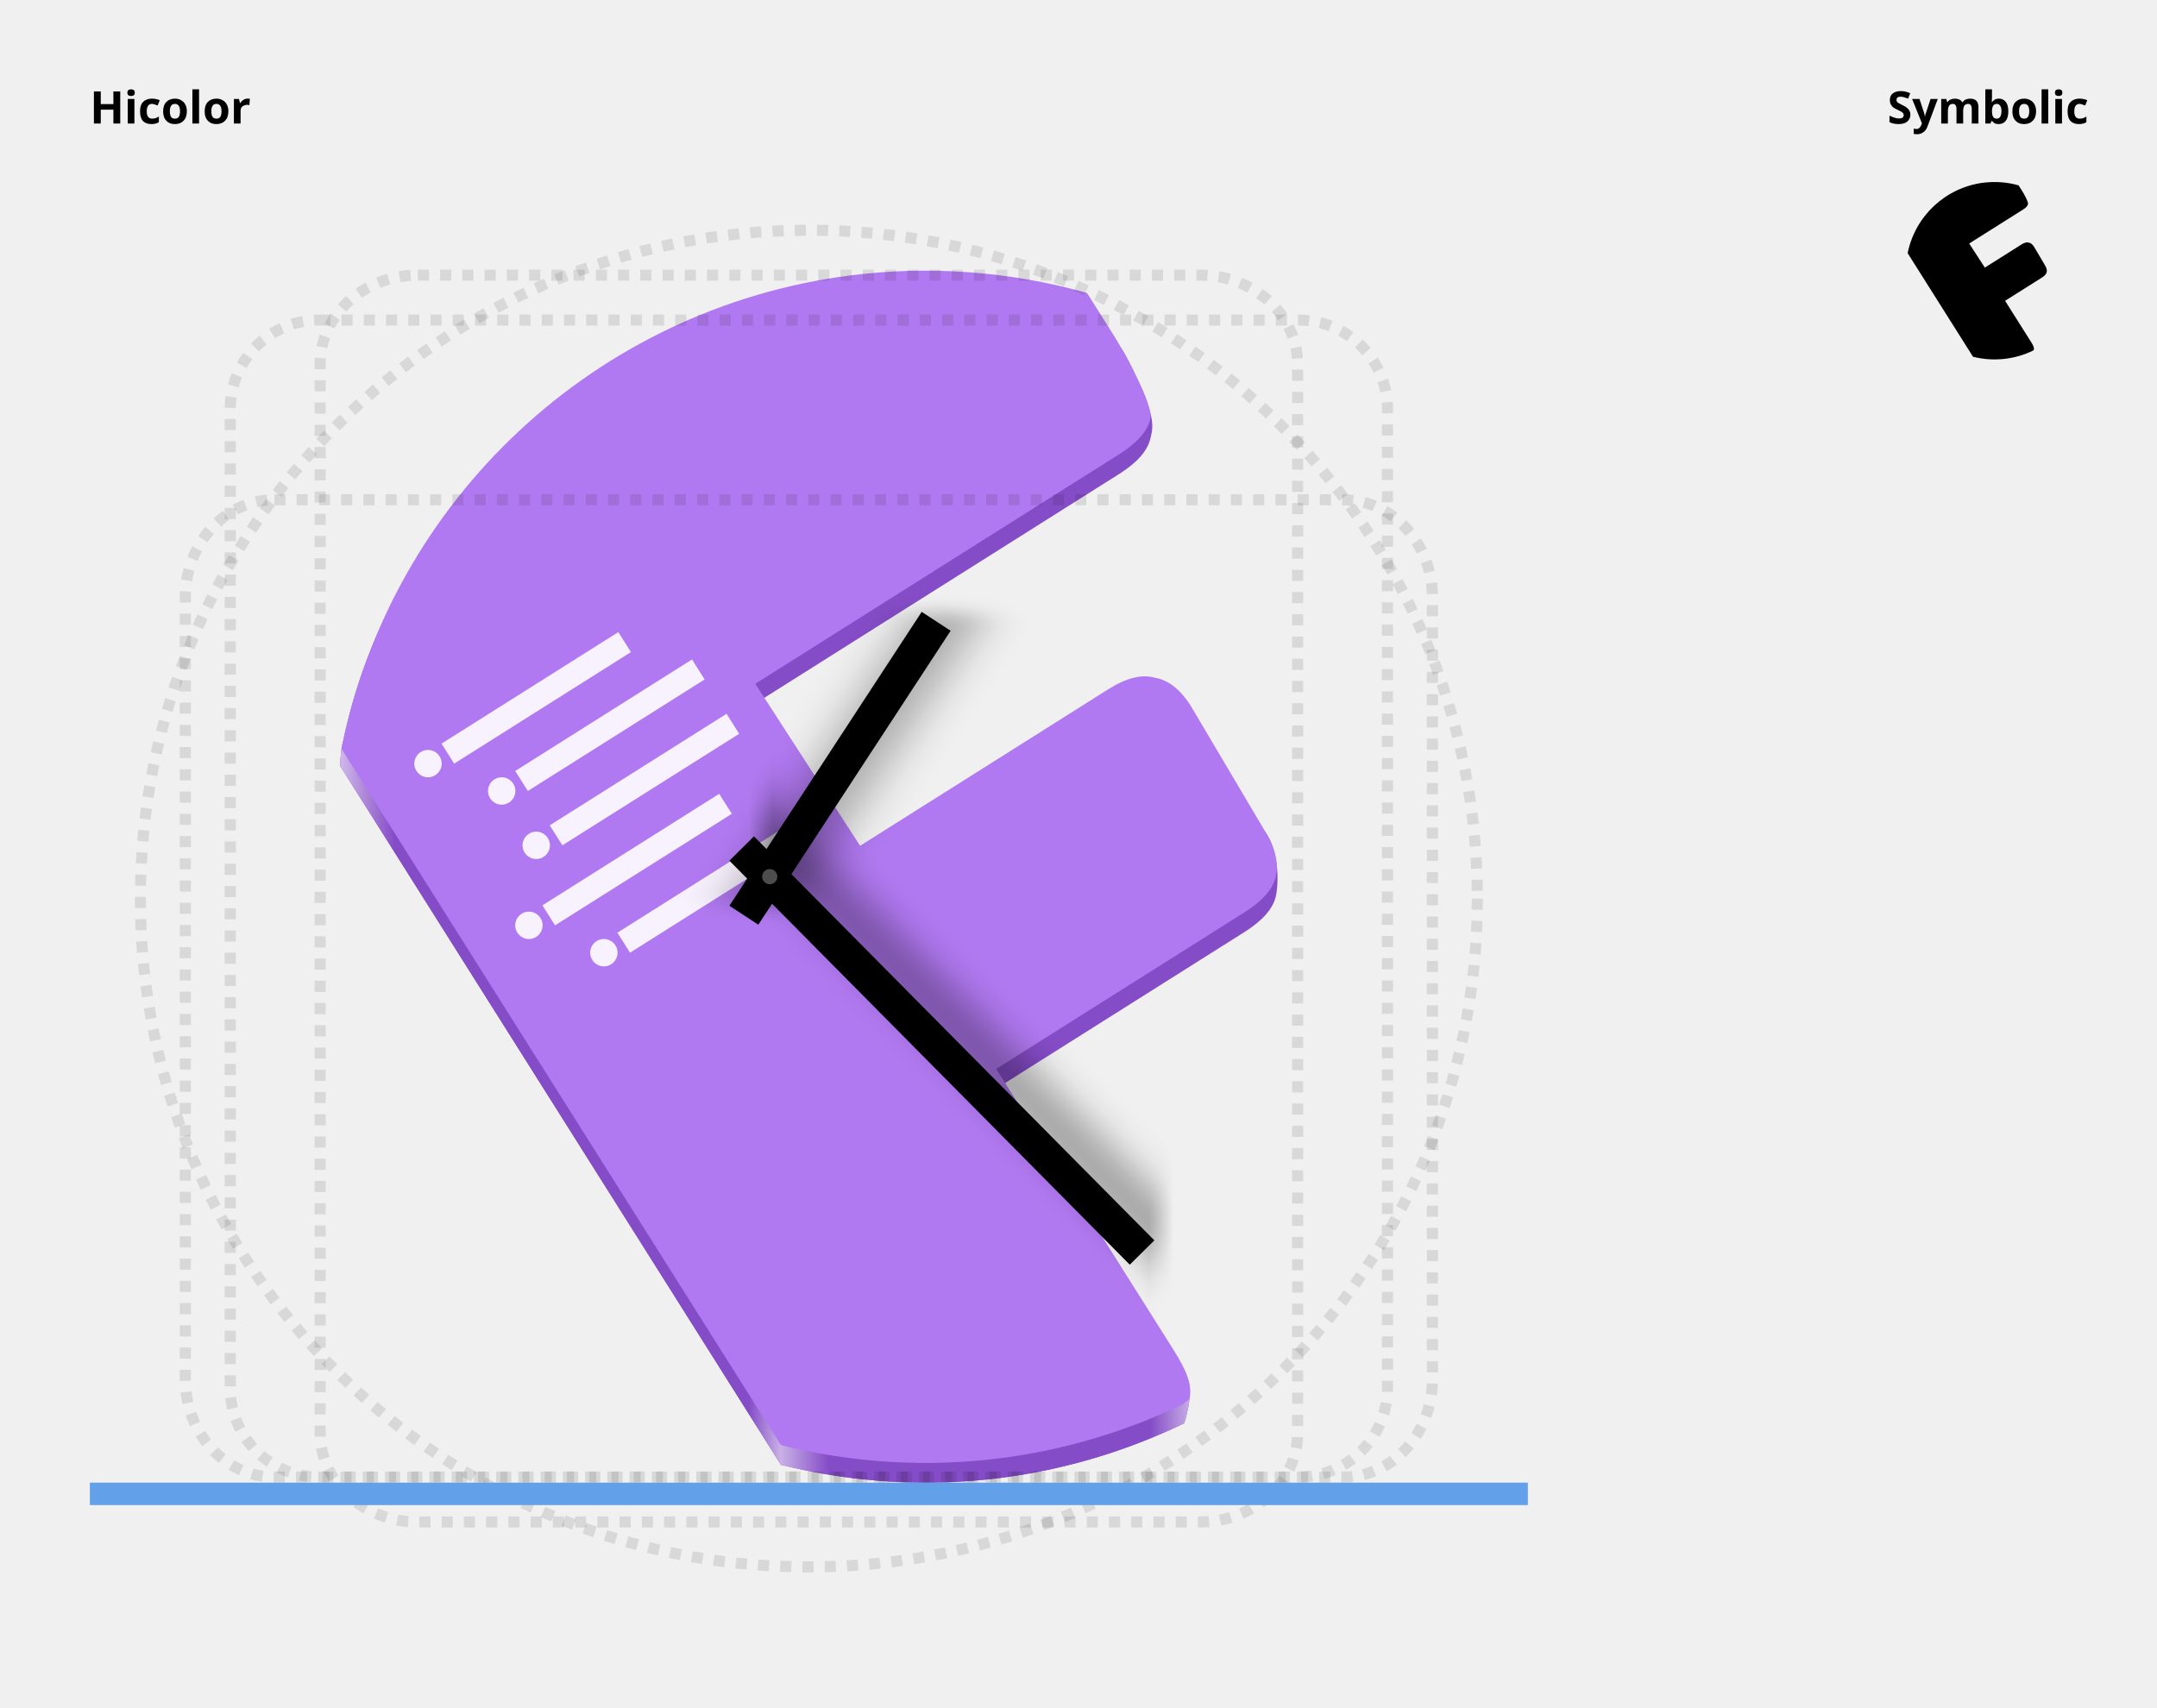
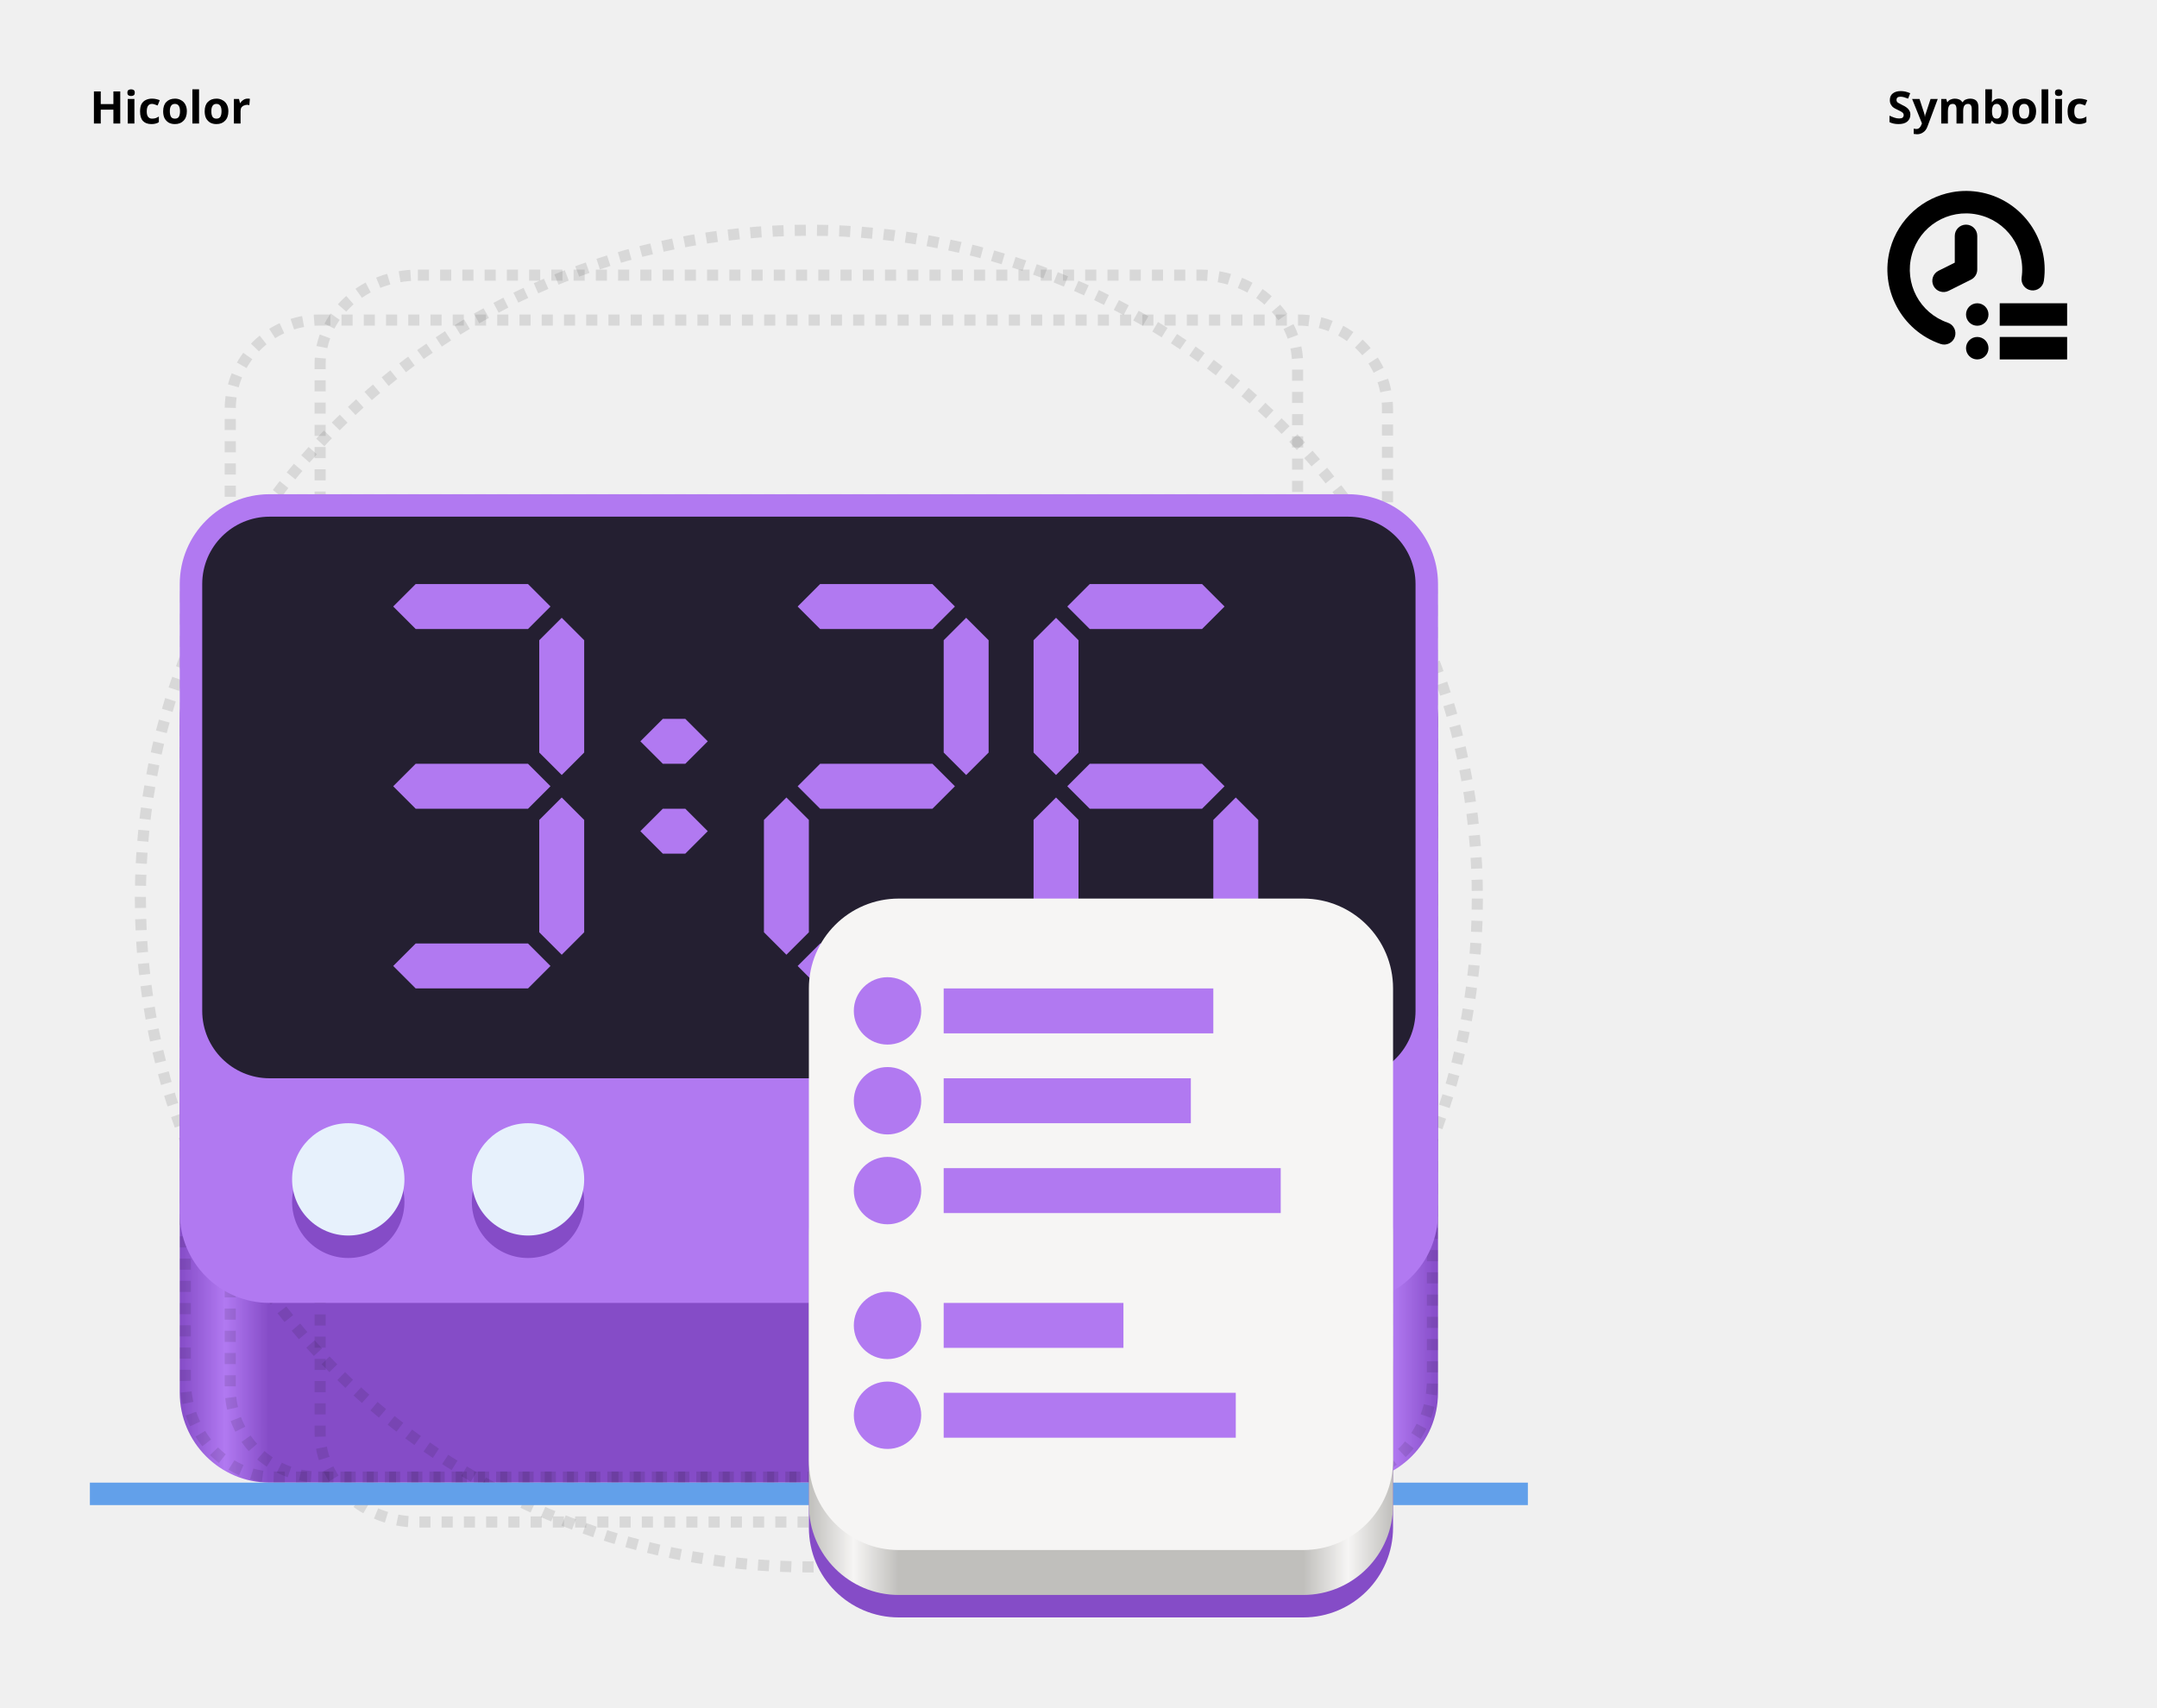
- <svg xmlns="http://www.w3.org/2000/svg" xmlns:xlink="http://www.w3.org/1999/xlink" width="192" height="152" id="svg11300" version="1.0" style="display:inline;enable-background:new" viewBox="0 0 192 152" xml:space="preserve">
+ <svg xmlns="http://www.w3.org/2000/svg" xmlns:xlink="http://www.w3.org/1999/xlink" width="192" height="152" id="svg11300" version="1.0" style="display:inline;enable-background:new" viewBox="0 0 192 152">
  <defs id="defs3">
-     <linearGradient id="linearGradient1408">
-       <stop style="stop-color:#854cc7;stop-opacity:1;" offset="0" id="stop1404" />
-       <stop style="stop-color:#cfb9e9;stop-opacity:1;" offset="0" id="stop1661" />
-       <stop style="stop-color:#854cc7;stop-opacity:1;" offset="0.058" id="stop1663" />
-       <stop style="stop-color:#854cc7;stop-opacity:1;" offset="0.436" id="stop1416" />
-       <stop style="stop-color:#c9b1e7;stop-opacity:1;" offset="0.47" id="stop1418" />
-       <stop style="stop-color:#854cc7;stop-opacity:1;" offset="0.521" id="stop1412" />
-       <stop style="stop-color:#854cc7;stop-opacity:1;" offset="0.864" id="stop1667" />
-       <stop style="stop-color:#cfb9e9;stop-opacity:1;" offset="0.912" id="stop1665" />
-       <stop style="stop-color:#854cc7;stop-opacity:1;" offset="0.945" id="stop1406" />
+     <linearGradient id="linearGradient3372">
+       <stop style="stop-color:#854cc7;stop-opacity:1;" offset="0" id="stop3360" />
+       <stop style="stop-color:#b179f1;stop-opacity:1;" offset="0.036" id="stop3362" />
+       <stop style="stop-color:#854cc7;stop-opacity:1;" offset="0.071" id="stop3364" />
+       <stop style="stop-color:#854cc7;stop-opacity:1;" offset="0.929" id="stop3366" />
+       <stop style="stop-color:#b179f1;stop-opacity:1;" offset="0.964" id="stop3368" />
+       <stop style="stop-color:#854cc7;stop-opacity:1;" offset="1" id="stop3370" />
    </linearGradient>
-     <filter style="color-interpolation-filters:sRGB" id="filter2179" x="-0.094" y="-1.552" width="1.189" height="4.88">
-       <feFlood flood-opacity="0.498" flood-color="rgb(0,0,0)" result="flood" id="feFlood2169" />
-       <feComposite in="flood" in2="SourceGraphic" operator="in" result="composite1" id="feComposite2171" />
-       <feGaussianBlur in="composite1" stdDeviation="3" result="blur" id="feGaussianBlur2173" />
-       <feOffset dx="0" dy="3.6" result="offset" id="feOffset2175" />
-       <feComposite in="SourceGraphic" in2="offset" operator="over" result="composite2" id="feComposite2177" />
-     </filter>
-     <filter style="color-interpolation-filters:sRGB" id="filter2455" x="-0.195" y="-1.767" width="1.348" height="4.319">
-       <feFlood flood-opacity="0.498" flood-color="rgb(0,0,0)" result="flood" id="feFlood2445" />
-       <feComposite in="flood" in2="SourceGraphic" operator="in" result="composite1" id="feComposite2447" />
-       <feGaussianBlur in="composite1" stdDeviation="3" result="blur" id="feGaussianBlur2449" />
-       <feOffset dx="-2" dy="-1" result="offset" id="feOffset2451" />
-       <feComposite in="SourceGraphic" in2="offset" operator="over" result="composite2" id="feComposite2453" />
-     </filter>
-     <linearGradient xlink:href="#linearGradient1408" id="linearGradient1410" x1="46.891" y1="145.05" x2="172.71" y2="145.05" gradientUnits="userSpaceOnUse" />
+     <linearGradient id="linearGradient54390">
+       <stop id="stop54378" offset="0" style="stop-color:#c0bfbc;stop-opacity:1" />
+       <stop style="stop-color:#f6f5f4;stop-opacity:1" offset="0.077" id="stop54380" />
+       <stop style="stop-color:#c0bfbc;stop-opacity:1" offset="0.154" id="stop54382" />
+       <stop style="stop-color:#c0bfbc;stop-opacity:1" offset="0.846" id="stop54384" />
+       <stop id="stop54386" offset="0.923" style="stop-color:#f6f5f4;stop-opacity:1" />
+       <stop id="stop54388" offset="1" style="stop-color:#c0bfbc;stop-opacity:1" />
+     </linearGradient>
+     <linearGradient xlink:href="#linearGradient3372" id="linearGradient18609" gradientUnits="userSpaceOnUse" x1="8" y1="292" x2="120" y2="292" gradientTransform="matrix(1,0,0,0.8636364,0,39.27273)" />
+     <linearGradient xlink:href="#linearGradient54390" id="linearGradient42491" gradientUnits="userSpaceOnUse" gradientTransform="translate(-216,-134)" x1="28" y1="-276" x2="80" y2="-276" />
  </defs>
  <g id="layer1" style="display:inline" transform="translate(8,-156)">
    <g id="layer4" style="display:inline">
      <rect y="172" x="9.2651362e-08" height="128" width="128" id="hicolor" style="display:inline;overflow:visible;visibility:visible;fill:#f0f0f0;fill-opacity:0;fill-rule:nonzero;stroke:none;stroke-width:0.5;marker:none;enable-background:accumulate" />
      <rect style="display:inline;overflow:visible;visibility:visible;fill:#f0f0f0;fill-opacity:0;fill-rule:nonzero;stroke:none;stroke-width:0.5;marker:none;enable-background:accumulate" id="symbolic" width="16" height="16" x="160" y="172" />
    </g>
    <g id="layer2" style="display:inline">
      <g style="display:inline;fill:#000000;enable-background:new" transform="matrix(7.991171,0,0,8.003641,-167.7909,-4846.078)" id="g12027" />
      <rect style="display:inline;overflow:visible;visibility:visible;fill:#f0f0f0;fill-opacity:1;fill-rule:nonzero;stroke:none;stroke-width:0.5;marker:none;enable-background:accumulate" id="128" width="128" height="128" x="9.2651362e-08" y="172" />
      <g id="g883" style="fill:none;fill-opacity:0.251;stroke:#a579b3;stroke-opacity:1" transform="translate(-24,24)" />
      <g id="g900" style="fill:none;fill-opacity:0.251;stroke:#a579b3;stroke-opacity:1" transform="translate(-24,24)" />
      <rect y="172" x="160" height="16" width="16" id="16" style="display:inline;overflow:visible;visibility:visible;fill:#f0f0f0;fill-opacity:1;fill-rule:nonzero;stroke:none;stroke-width:0.5;marker:none;enable-background:accumulate" />
      <text xml:space="preserve" style="font-style:normal;font-variant:normal;font-weight:bold;font-stretch:normal;font-size:4px;line-height:125%;font-family:Cantarell;-inkscape-font-specification:'Cantarell, Bold';text-align:start;writing-mode:lr-tb;text-anchor:start;display:inline;fill:#000000;fill-opacity:1;stroke:none;stroke-width:0.333;enable-background:new" x="0" y="167" id="text863">
        <tspan style="font-size:4px;stroke-width:0.333" id="tspan861" x="0" y="167">Hicolor</tspan>
      </text>
      <text id="text867" y="167" x="160" style="font-style:normal;font-variant:normal;font-weight:bold;font-stretch:normal;font-size:4px;line-height:125%;font-family:Cantarell;-inkscape-font-specification:'Cantarell, Bold';text-align:start;writing-mode:lr-tb;text-anchor:start;display:inline;fill:#000000;fill-opacity:1;stroke:none;stroke-width:0.333;enable-background:new" xml:space="preserve">
        <tspan y="167" x="160" id="tspan865" style="font-size:4px;stroke-width:0.333">Symbolic</tspan>
      </text>
    </g>
-     <g id="g853" transform="matrix(0.6631084,0,0,0.6631084,22.28415,180.0966)" style="display:inline;enable-background:new">
-       <g id="layer1-3" transform="translate(-46.89063,-62.3651)">
-         <path id="path1672" style="font-style:normal;font-variant:normal;font-weight:800;font-stretch:normal;font-size:105.833px;line-height:1.25;font-family:Dosis;-inkscape-font-specification:'Dosis Ultra-Bold';display:inline;fill:#854cc7;fill-opacity:1;stroke:none;stroke-width:0.566" d="M 115.262,65.662 C 82.219,69.932 54.097,92.981 47.305,125.397 c -0.067,0.321 -0.209,0.823 -0.244,1.166 -0.094,0.903 -0.21,1.573 -0.157,2.35 l 59.136,93.78 c 9.681,2.423 19.731,3.014 29.629,1.743 8.501,-1.108 16.768,-3.575 24.487,-7.305 0.107,-0.254 0.199,-0.51 0.257,-0.768 0.424,-1.874 1.11,-4.247 -0.42,-6.672 l -25.042,-37.505 33.324,-21.024 c 2.426,-1.53 3.827,-3.129 4.204,-4.794 0.424,-1.874 0.383,-5.802 -1.148,-8.228 L 161.246,123.752 c -1.646,-2.349 -3.193,-3.787 -4.986,-4.084 -1.746,-0.505 -3.832,0.006 -6.258,1.538 l -33.324,21.024 -14.071,-21.749 48.835,-30.81 c 2.426,-1.53 3.828,-3.129 4.205,-4.794 0.173,-0.764 0.506,-1.688 -0.075,-3.637 -0.845,-2.83 -2.861,-6.924 -3.767,-8.361 l -4.668,-4.874 c -10.36,-2.916 -21.201,-3.713 -31.876,-2.343 z" />
-         <path id="path2564" style="font-style:normal;font-variant:normal;font-weight:800;font-stretch:normal;font-size:105.833px;line-height:1.25;font-family:Dosis;-inkscape-font-specification:'Dosis Ultra-Bold';display:inline;fill:url(#linearGradient1410);fill-opacity:1;stroke:none;stroke-width:0.566" d="m 61.268,95.591 c -6.742,8.564 -11.621,18.628 -13.963,29.805 -0.067,0.321 -0.208,0.823 -0.244,1.166 -0.094,0.903 -0.21,1.573 -0.158,2.35 l 59.136,93.78 c 9.681,2.423 19.73,3.014 29.629,1.743 8.501,-1.108 16.769,-3.575 24.487,-7.306 0.107,-0.254 0.198,-0.51 0.257,-0.767 0.424,-1.874 1.11,-4.247 -0.42,-6.672 l -15.732,-23.562 z" />
-         <path id="text1508" style="font-style:normal;font-variant:normal;font-weight:800;font-stretch:normal;font-size:105.833px;line-height:1.25;font-family:Dosis;-inkscape-font-specification:'Dosis Ultra-Bold';display:inline;fill:#b179f1;fill-opacity:1;stroke:none;stroke-width:0.566" d="M 115.262,63.016 C 81.266,67.41 53.842,92.962 47.061,126.563 l 58.979,93.484 c 9.681,2.423 19.731,3.014 29.629,1.743 8.501,-1.108 16.768,-3.575 24.487,-7.305 0.107,-0.254 0.691,-0.487 0.749,-0.745 0.424,-1.874 -0.621,-4.047 -2.152,-6.473 l -23.803,-37.728 33.324,-21.024 c 2.426,-1.53 3.827,-3.129 4.204,-4.794 0.424,-1.874 -0.129,-4.024 -1.659,-6.45 l -9.573,-16.166 c -1.461,-2.468 -3.193,-3.787 -4.986,-4.084 -1.746,-0.505 -3.832,0.006 -6.258,1.538 l -33.324,21.024 -14.071,-21.749 48.835,-30.81 c 2.426,-1.53 3.828,-3.129 4.205,-4.794 0.424,-1.874 -3.549,-9.008 -5.08,-11.433 l -3.431,-5.438 c -10.36,-2.916 -21.201,-3.713 -31.876,-2.343 z" />
-       </g>
-       <g id="layer2-6" style="display:inline;fill:#ffffff;fill-opacity:0.905">
-         <circle style="fill:#ffffff;fill-opacity:0.905;stroke-width:0.265" id="path1925" cx="11.783" cy="66.187" r="1.837" />
-         <rect style="fill:#ffffff;fill-opacity:0.905;stroke-width:0.292" id="rect1979" width="28.061" height="3.174" x="-22.386" y="60.961" transform="rotate(-32.24994)" />
-         <circle style="fill:#ffffff;fill-opacity:0.905;stroke-width:0.265" id="path1925-3" cx="21.675" cy="69.86" r="1.837" />
-         <rect style="fill:#ffffff;fill-opacity:0.905;stroke-width:0.292" id="rect1979-6" width="28.061" height="3.174" x="-15.98" y="69.346" transform="rotate(-32.24994)" />
-         <circle style="fill:#ffffff;fill-opacity:0.905;stroke-width:0.265" id="path1925-7" cx="26.31" cy="77.156" r="1.837" />
-         <rect style="fill:#ffffff;fill-opacity:0.905;stroke-width:0.292" id="rect1979-5" width="28.061" height="3.174" x="-15.953" y="77.99" transform="rotate(-32.24994)" />
-         <circle style="fill:#ffffff;fill-opacity:0.905;stroke-width:0.265" id="path1925-35" cx="25.326" cy="87.899" r="1.837" />
-         <rect style="fill:#ffffff;fill-opacity:0.905;stroke-width:0.292" id="rect1979-62" width="28.061" height="3.174" x="-22.518" y="86.551" transform="rotate(-32.24994)" />
-         <circle style="fill:#ffffff;fill-opacity:0.905;stroke-width:0.265" id="path1925-9" cx="35.39" cy="91.573" r="1.837" />
-         <rect style="fill:#ffffff;fill-opacity:0.905;stroke-width:0.292" id="rect1979-1" width="28.061" height="3.174" x="-15.967" y="95.028" transform="rotate(-32.24994)" />
-       </g>
-       <g id="layer3-7" transform="translate(-82.40079,-73.99641)" style="display:inline">
-         <rect style="fill:#000000;stroke-width:0.265;filter:url(#filter2179)" id="rect272" width="76.359" height="4.64" x="-247.423" y="-28.866" transform="rotate(-134.7356,19.74624,-1.553389)" />
-         <rect style="fill:#000000;stroke-width:0.265;filter:url(#filter2455)" id="rect277" width="47.154" height="4.64" x="21.926" y="-169.194" transform="rotate(123.1892,14.29657,15.08628)" />
-         <circle style="fill:#4d4d4d;stroke-width:0.265" id="path2535" cx="140.057" cy="155.358" r="1.019" />
-       </g>
-     </g>
-     <path id="text1508-7" style="font-style:normal;font-variant:normal;font-weight:800;font-stretch:normal;font-size:105.833px;line-height:1.25;font-family:Dosis;-inkscape-font-specification:'Dosis Ultra-Bold';display:inline;fill:#000000;fill-opacity:1;stroke:none;stroke-width:0.056;enable-background:new" d="m 168.535,172.267 c -3.355,0.434 -6.061,2.955 -6.73,6.271 l 5.82,9.226 c 0.955,0.239 1.947,0.297 2.924,0.172 0.839,-0.109 1.655,-0.353 2.416,-0.721 0.011,-0.025 0.068,-0.048 0.074,-0.073 0.042,-0.185 -0.061,-0.399 -0.212,-0.639 l -2.349,-3.723 3.289,-2.075 c 0.239,-0.151 0.378,-0.309 0.415,-0.473 0.042,-0.185 -0.013,-0.397 -0.164,-0.636 l -0.945,-1.595 c -0.144,-0.244 -0.315,-0.374 -0.492,-0.403 -0.172,-0.05 -0.378,6e-4 -0.618,0.152 l -3.289,2.075 -1.389,-2.146 4.819,-3.04 c 0.239,-0.151 0.378,-0.309 0.415,-0.473 0.042,-0.185 -0.35,-0.889 -0.501,-1.128 l -0.339,-0.537 c -1.022,-0.288 -2.092,-0.366 -3.146,-0.231 z" />
+     <rect style="opacity:1;fill:url(#linearGradient18609);fill-opacity:1;stroke:none;stroke-width:1.03;stroke-linecap:round;stroke-linejoin:round;stroke-dashoffset:26.4" id="rect17608" width="112" height="76" x="8" y="212" rx="8" />
    <g id="layer9" style="display:inline" />
    <g id="layer5" />
    <g id="layer3" style="display:inline">
      <circle cx="64" cy="236" r="59.504" id="circle2892" style="display:inline;opacity:0.1;vector-effect:none;fill:none;fill-opacity:1;stroke:#000000;stroke-width:0.99;stroke-linecap:butt;stroke-linejoin:miter;stroke-miterlimit:4;stroke-dasharray:0.99, 0.99;stroke-dashoffset:0;stroke-opacity:1;marker:none;marker-start:none;marker-mid:none;marker-end:none;paint-order:normal;enable-background:new" />
      <rect ry="7.929" rx="8.701" y="180.495" x="20.495" height="111.01" width="87.01" id="rect2894" style="display:inline;opacity:0.1;vector-effect:none;fill:none;fill-opacity:1;stroke:#000000;stroke-width:0.99;stroke-linecap:butt;stroke-linejoin:miter;stroke-miterlimit:4;stroke-dasharray:0.99, 0.99;stroke-dashoffset:0;stroke-opacity:1;marker:none;marker-start:none;marker-mid:none;marker-end:none;paint-order:normal;enable-background:new" />
      <rect ry="7.924" rx="7.924" y="184.495" x="12.495" height="103.01" width="103.01" id="rect2896" style="display:inline;opacity:0.1;vector-effect:none;fill:none;fill-opacity:1;stroke:#000000;stroke-width:0.99;stroke-linecap:butt;stroke-linejoin:miter;stroke-miterlimit:4;stroke-dasharray:0.99, 0.99;stroke-dashoffset:0;stroke-opacity:1;marker:none;marker-start:none;marker-mid:none;marker-end:none;paint-order:normal;enable-background:new" />
      <rect ry="8.701" rx="7.929" y="200.495" x="8.495" height="87.01" width="111.01" id="rect2898" style="display:inline;opacity:0.1;vector-effect:none;fill:none;fill-opacity:1;stroke:#000000;stroke-width:0.99;stroke-linecap:butt;stroke-linejoin:miter;stroke-miterlimit:4;stroke-dasharray:0.99, 0.99;stroke-dashoffset:0;stroke-opacity:1;marker:none;marker-start:none;marker-mid:none;marker-end:none;paint-order:normal;enable-background:new" />
      <path id="path2900" d="M 2.6203015e-5,289 H 128" style="display:inline;fill:none;stroke:#62a0ea;stroke-width:2;stroke-linecap:butt;stroke-linejoin:miter;stroke-miterlimit:4;stroke-dasharray:none;stroke-opacity:1;enable-background:new" />
    </g>
-     <g id="g1346" style="display:none">
-       <path style="color:#000000;display:inline;fill:#000000;stroke-linecap:round;stroke-linejoin:round;stroke-dashoffset:26.4;-inkscape-stroke:none;enable-background:new" d="m 165.766,173.111 c -2.58,0.467 -4.784,2.37 -5.516,5.037 -0.975,3.556 0.995,7.281 4.484,8.475 A 1,1 0 0 0 166.004,186 a 1,1 0 0 0 -0.623,-1.27 c -2.508,-0.858 -3.904,-3.496 -3.203,-6.053 0.701,-2.556 3.249,-4.114 5.844,-3.572 2.595,0.541 4.307,2.986 3.928,5.609 a 1,1 0 0 0 0.846,1.133 1,1 0 0 0 1.133,-0.846 c 0.528,-3.65 -1.888,-7.1 -5.498,-7.854 -0.903,-0.188 -1.804,-0.193 -2.664,-0.037 z" id="path810" />
-       <rect style="display:inline;fill:#000000;fill-opacity:1;stroke:none;stroke-width:2;stroke-linecap:butt;stroke-linejoin:round;stroke-dashoffset:26.4;enable-background:new" id="rect2947" width="6" height="2" x="170" y="183" />
-       <rect style="display:inline;fill:#000000;fill-opacity:1;stroke:none;stroke-width:2;stroke-linecap:butt;stroke-linejoin:round;stroke-dashoffset:26.4;enable-background:new" id="rect2949" width="6" height="2" x="170" y="186" />
-       <circle style="display:inline;fill:#000000;fill-opacity:1;stroke:none;stroke-width:2;stroke-linecap:butt;stroke-linejoin:round;stroke-dashoffset:26.4;enable-background:new" id="circle2975" cx="168" cy="184" r="1" />
-       <circle style="display:inline;fill:#000000;fill-opacity:1;stroke:none;stroke-width:2;stroke-linecap:butt;stroke-linejoin:round;stroke-dashoffset:26.4;enable-background:new" id="circle3057" cx="168" cy="187" r="1" />
-       <path style="color:#000000;display:inline;fill:#000000;stroke-linecap:round;stroke-linejoin:round;-inkscape-stroke:none;enable-background:new" d="m 167,176 a 1,1 0 0 0 -1,1 v 2.383 l -1.447,0.723 a 1,1 0 0 0 -0.447,1.342 1,1 0 0 0 1.342,0.447 l 2,-1 A 1,1 0 0 0 168,180 v -3 a 1,1 0 0 0 -1,-1 z" id="path3957" />
+     <rect style="opacity:1;fill:#b179f1;fill-opacity:1;stroke:none;stroke-width:1.03;stroke-linecap:round;stroke-linejoin:round;stroke-dashoffset:26.4" id="rect17726" width="112" height="72" x="8" y="200" rx="8" ry="8" />
+     <rect style="opacity:1;fill:#241f31;fill-opacity:1;stroke:none;stroke-width:0.984;stroke-linecap:round;stroke-linejoin:round;stroke-dashoffset:26.4" id="rect17924" width="108" height="50" x="10" y="202" rx="6" ry="6" />
+     <g id="g15378" style="fill:#b179f1;fill-opacity:1" transform="translate(-2,-12)">
+       <path style="display:inline;fill:#b179f1;stroke:none;stroke-width:1px;stroke-linecap:butt;stroke-linejoin:miter;stroke-opacity:1;enable-background:new;fill-opacity:1" d="m 51,234 2,-2 h 2 l 2,2 -2,2 h -2 z" id="path13071-0" />
+       <path style="fill:#b179f1;stroke:none;stroke-width:1px;stroke-linecap:butt;stroke-linejoin:miter;stroke-opacity:1;fill-opacity:1" d="m 29,222 2,-2 h 10 l 2,2 -2,2 H 31 Z" id="path12735" />
+       <path style="fill:#b179f1;stroke:none;stroke-width:1px;stroke-linecap:butt;stroke-linejoin:miter;stroke-opacity:1;fill-opacity:1" d="m 29,238 2,-2 h 10 l 2,2 -2,2 H 31 Z" id="path13071" />
+       <path style="fill:#b179f1;stroke:none;stroke-width:1px;stroke-linecap:butt;stroke-linejoin:miter;stroke-opacity:1;fill-opacity:1" d="m 29,254 2,-2 h 10 l 2,2 -2,2 H 31 Z" id="path13073" />
+       <path style="fill:#b179f1;stroke:none;stroke-width:1px;stroke-linecap:butt;stroke-linejoin:miter;stroke-opacity:1;fill-opacity:1" d="m 44,223 2,2 v 10 l -2,2 -2,-2 v -10 z" id="path13075" />
+       <path style="fill:#b179f1;stroke:none;stroke-width:1px;stroke-linecap:butt;stroke-linejoin:miter;stroke-opacity:1;fill-opacity:1" d="m 44,239 2,2 v 10 l -2,2 -2,-2 v -10 z" id="path13216" />
+       <path style="fill:#b179f1;stroke:none;stroke-width:1px;stroke-linecap:butt;stroke-linejoin:miter;stroke-opacity:1;fill-opacity:1" d="m 65,222 2,-2 h 10 l 2,2 -2,2 H 67 Z" id="path13493" />
+       <path style="fill:#b179f1;stroke:none;stroke-width:1px;stroke-linecap:butt;stroke-linejoin:miter;stroke-opacity:1;fill-opacity:1" d="m 65,254 2,-2 h 10 l 2,2 -2,2 H 67 Z" id="path13497" />
+       <path style="fill:#b179f1;stroke:none;stroke-width:1px;stroke-linecap:butt;stroke-linejoin:miter;stroke-opacity:1;fill-opacity:1" d="m 80,223 2,2 v 10 l -2,2 -2,-2 v -10 z" id="path13499" />
+       <path style="fill:#b179f1;stroke:none;stroke-width:1px;stroke-linecap:butt;stroke-linejoin:miter;stroke-opacity:1;fill-opacity:1" d="m 104,239 2,2 v 10 l -2,2 -2,-2 v -10 z" id="path13503" />
+       <path style="fill:#b179f1;stroke:none;stroke-width:1px;stroke-linecap:butt;stroke-linejoin:miter;stroke-opacity:1;fill-opacity:1" d="m 64,239 2,2 v 10 l -2,2 -2,-2 v -10 z" id="path13505" />
+       <path style="fill:#b179f1;stroke:none;stroke-width:1px;stroke-linecap:butt;stroke-linejoin:miter;stroke-opacity:1;fill-opacity:1" d="m 89,222 2,-2 h 10 l 2,2 -2,2 H 91 Z" id="path13507" />
+       <path style="fill:#b179f1;stroke:none;stroke-width:1px;stroke-linecap:butt;stroke-linejoin:miter;stroke-opacity:1;fill-opacity:1" d="m 89,238 2,-2 h 10 l 2,2 -2,2 H 91 Z" id="path13509" />
+       <path style="display:inline;fill:#b179f1;stroke:none;stroke-width:1px;stroke-linecap:butt;stroke-linejoin:miter;stroke-opacity:1;enable-background:new;fill-opacity:1" d="m 65,238 2,-2 H 77 l 2,2 -2,2 h -10 z" id="path13509-6" />
+       <path style="fill:#b179f1;stroke:none;stroke-width:1px;stroke-linecap:butt;stroke-linejoin:miter;stroke-opacity:1;fill-opacity:1" d="m 89,254 2,-2 h 10 l 2,2 -2,2 H 91 Z" id="path13511" />
+       <path style="fill:#b179f1;stroke:none;stroke-width:1px;stroke-linecap:butt;stroke-linejoin:miter;stroke-opacity:1;fill-opacity:1" d="m 88,223 2,2 v 10 l -2,2 -2,-2 v -10 z" id="path13513" />
+       <path style="fill:#b179f1;stroke:none;stroke-width:1px;stroke-linecap:butt;stroke-linejoin:miter;stroke-opacity:1;fill-opacity:1" d="m 88,239 2,2 v 10 l -2,2 -2,-2 v -10 z" id="path13519" />
+       <path style="display:inline;fill:#b179f1;stroke:none;stroke-width:1px;stroke-linecap:butt;stroke-linejoin:miter;stroke-opacity:1;enable-background:new;fill-opacity:1" d="m 51,242 2,-2 h 2 l 2,2 -2,2 h -2 z" id="path28282" />
    </g>
+     <circle style="opacity:1;fill:#854cc7;fill-opacity:1;stroke:none;stroke-width:0.945;stroke-linecap:round;stroke-linejoin:round;stroke-dashoffset:26.4" id="path36296" cx="23" cy="263" r="5" />
+     <circle style="opacity:1;fill:#e7f1fc;fill-opacity:1;stroke:none;stroke-width:0.945;stroke-linecap:round;stroke-linejoin:round;stroke-dashoffset:26.4" id="circle38348" cx="23" cy="261" r="5" />
+     <circle style="opacity:1;fill:#854cc7;fill-opacity:1;stroke:none;stroke-width:0.945;stroke-linecap:round;stroke-linejoin:round;stroke-dashoffset:26.4" id="circle38452" cx="39" cy="263" r="5" />
+     <circle style="opacity:1;fill:#e7f1fc;fill-opacity:1;stroke:none;stroke-width:0.945;stroke-linecap:round;stroke-linejoin:round;stroke-dashoffset:26.4" id="circle38454" cx="39" cy="261" r="5" />
+     <g id="g1449">
+       <g id="g42489" transform="translate(-72,-128)">
+         <rect transform="scale(-1)" style="display:inline;vector-effect:none;fill:#854cc7;fill-opacity:1;stroke:none;stroke-width:13.719;stroke-linecap:butt;stroke-linejoin:miter;stroke-miterlimit:4;stroke-dasharray:none;stroke-dashoffset:0;stroke-opacity:1;marker:none;marker-start:none;marker-mid:none;marker-end:none;paint-order:normal;enable-background:new" id="rect42468" width="52" height="30" x="-188" y="-428" clip-path="none" rx="8" ry="8" />
+         <rect clip-path="none" y="-426" x="-188" height="40" width="52" id="rect42470" style="display:inline;vector-effect:none;fill:url(#linearGradient42491);fill-opacity:1;stroke:none;stroke-width:13.719;stroke-linecap:butt;stroke-linejoin:miter;stroke-miterlimit:4;stroke-dasharray:none;stroke-dashoffset:0;stroke-opacity:1;marker:none;marker-start:none;marker-mid:none;marker-end:none;paint-order:normal;enable-background:new" transform="scale(-1)" rx="8" ry="8" />
+         <rect transform="scale(-1)" style="display:inline;vector-effect:none;fill:#f6f5f4;fill-opacity:1;stroke:none;stroke-width:13.719;stroke-linecap:butt;stroke-linejoin:miter;stroke-miterlimit:4;stroke-dasharray:none;stroke-dashoffset:0;stroke-opacity:1;marker:none;marker-start:none;marker-mid:none;marker-end:none;paint-order:normal;enable-background:new" id="rect42472" width="52" height="58" x="-188" y="-422" clip-path="none" rx="8" ry="8" />
+         <g id="g44085" transform="translate(0,-6)" style="stroke:#deddda" />
+       </g>
+       <g id="g45744" style="fill:#b179f1;fill-opacity:1" transform="translate(-4)">
+         <circle style="opacity:1;fill:#b179f1;fill-opacity:1;stroke:none;stroke-width:2;stroke-linecap:round;stroke-linejoin:round;stroke-dashoffset:26.4" id="path45412" cx="75" cy="254" r="3" />
+         <rect style="opacity:1;fill:#b179f1;fill-opacity:1;stroke:none;stroke-width:2;stroke-linecap:round;stroke-linejoin:round;stroke-dashoffset:26.4" id="rect45562" width="22" height="4" x="80" y="252" />
+         <circle style="opacity:1;fill:#b179f1;fill-opacity:1;stroke:none;stroke-width:2;stroke-linecap:round;stroke-linejoin:round;stroke-dashoffset:26.4" id="circle45724" cx="75" cy="262" r="3" />
+         <rect style="opacity:1;fill:#b179f1;fill-opacity:1;stroke:none;stroke-width:2;stroke-linecap:round;stroke-linejoin:round;stroke-dashoffset:26.4" id="rect45726" width="30" height="4" x="80" y="260" />
+         <circle style="opacity:1;fill:#b179f1;fill-opacity:1;stroke:none;stroke-width:2;stroke-linecap:round;stroke-linejoin:round;stroke-dashoffset:26.4" id="circle45728" cx="75" cy="274" r="3" />
+         <rect style="opacity:1;fill:#b179f1;fill-opacity:1;stroke:none;stroke-width:2;stroke-linecap:round;stroke-linejoin:round;stroke-dashoffset:26.4" id="rect45730" width="16" height="4" x="80" y="272" />
+         <circle style="opacity:1;fill:#b179f1;fill-opacity:1;stroke:none;stroke-width:2;stroke-linecap:round;stroke-linejoin:round;stroke-dashoffset:26.4" id="circle45732" cx="75" cy="282" r="3" />
+         <rect style="opacity:1;fill:#b179f1;fill-opacity:1;stroke:none;stroke-width:2;stroke-linecap:round;stroke-linejoin:round;stroke-dashoffset:26.4" id="rect45734" width="26" height="4" x="80" y="280" />
+         <circle style="opacity:1;fill:#b179f1;fill-opacity:1;stroke:none;stroke-width:2;stroke-linecap:round;stroke-linejoin:round;stroke-dashoffset:26.4" id="circle62744" cx="75" cy="246" r="3" />
+         <rect style="opacity:1;fill:#b179f1;fill-opacity:1;stroke:none;stroke-width:2;stroke-linecap:round;stroke-linejoin:round;stroke-dashoffset:26.4" id="rect62746" width="24" height="4" x="80" y="244" />
+       </g>
+     </g>
+     <path style="color:#000000;display:inline;fill:#000000;stroke-linecap:round;stroke-linejoin:round;stroke-dashoffset:26.4;-inkscape-stroke:none;enable-background:new" d="m 165.766,173.111 c -2.58,0.467 -4.784,2.37 -5.516,5.037 -0.975,3.556 0.995,7.281 4.484,8.475 A 1,1 0 0 0 166.004,186 a 1,1 0 0 0 -0.623,-1.27 c -2.508,-0.858 -3.904,-3.496 -3.203,-6.053 0.701,-2.556 3.249,-4.114 5.844,-3.572 2.595,0.541 4.307,2.986 3.928,5.609 a 1,1 0 0 0 0.846,1.133 1,1 0 0 0 1.133,-0.846 c 0.528,-3.65 -1.888,-7.1 -5.498,-7.854 -0.903,-0.188 -1.804,-0.193 -2.664,-0.037 z" id="path810" />
+     <rect style="display:inline;fill:#000000;fill-opacity:1;stroke:none;stroke-width:2;stroke-linecap:butt;stroke-linejoin:round;stroke-dashoffset:26.4;enable-background:new" id="rect2947" width="6" height="2" x="170" y="183" />
+     <rect style="display:inline;fill:#000000;fill-opacity:1;stroke:none;stroke-width:2;stroke-linecap:butt;stroke-linejoin:round;stroke-dashoffset:26.4;enable-background:new" id="rect2949" width="6" height="2" x="170" y="186" />
+     <circle style="display:inline;fill:#000000;fill-opacity:1;stroke:none;stroke-width:2;stroke-linecap:butt;stroke-linejoin:round;stroke-dashoffset:26.4;enable-background:new" id="circle2975" cx="168" cy="184" r="1" />
+     <circle style="display:inline;fill:#000000;fill-opacity:1;stroke:none;stroke-width:2;stroke-linecap:butt;stroke-linejoin:round;stroke-dashoffset:26.4;enable-background:new" id="circle3057" cx="168" cy="187" r="1" />
+     <path style="color:#000000;display:inline;fill:#000000;stroke-linecap:round;stroke-linejoin:round;-inkscape-stroke:none;enable-background:new" d="m 167,176 a 1,1 0 0 0 -1,1 v 2.383 l -1.447,0.723 a 1,1 0 0 0 -0.447,1.342 1,1 0 0 0 1.342,0.447 l 2,-1 A 1,1 0 0 0 168,180 v -3 a 1,1 0 0 0 -1,-1 z" id="path3957" />
  </g>
</svg>
